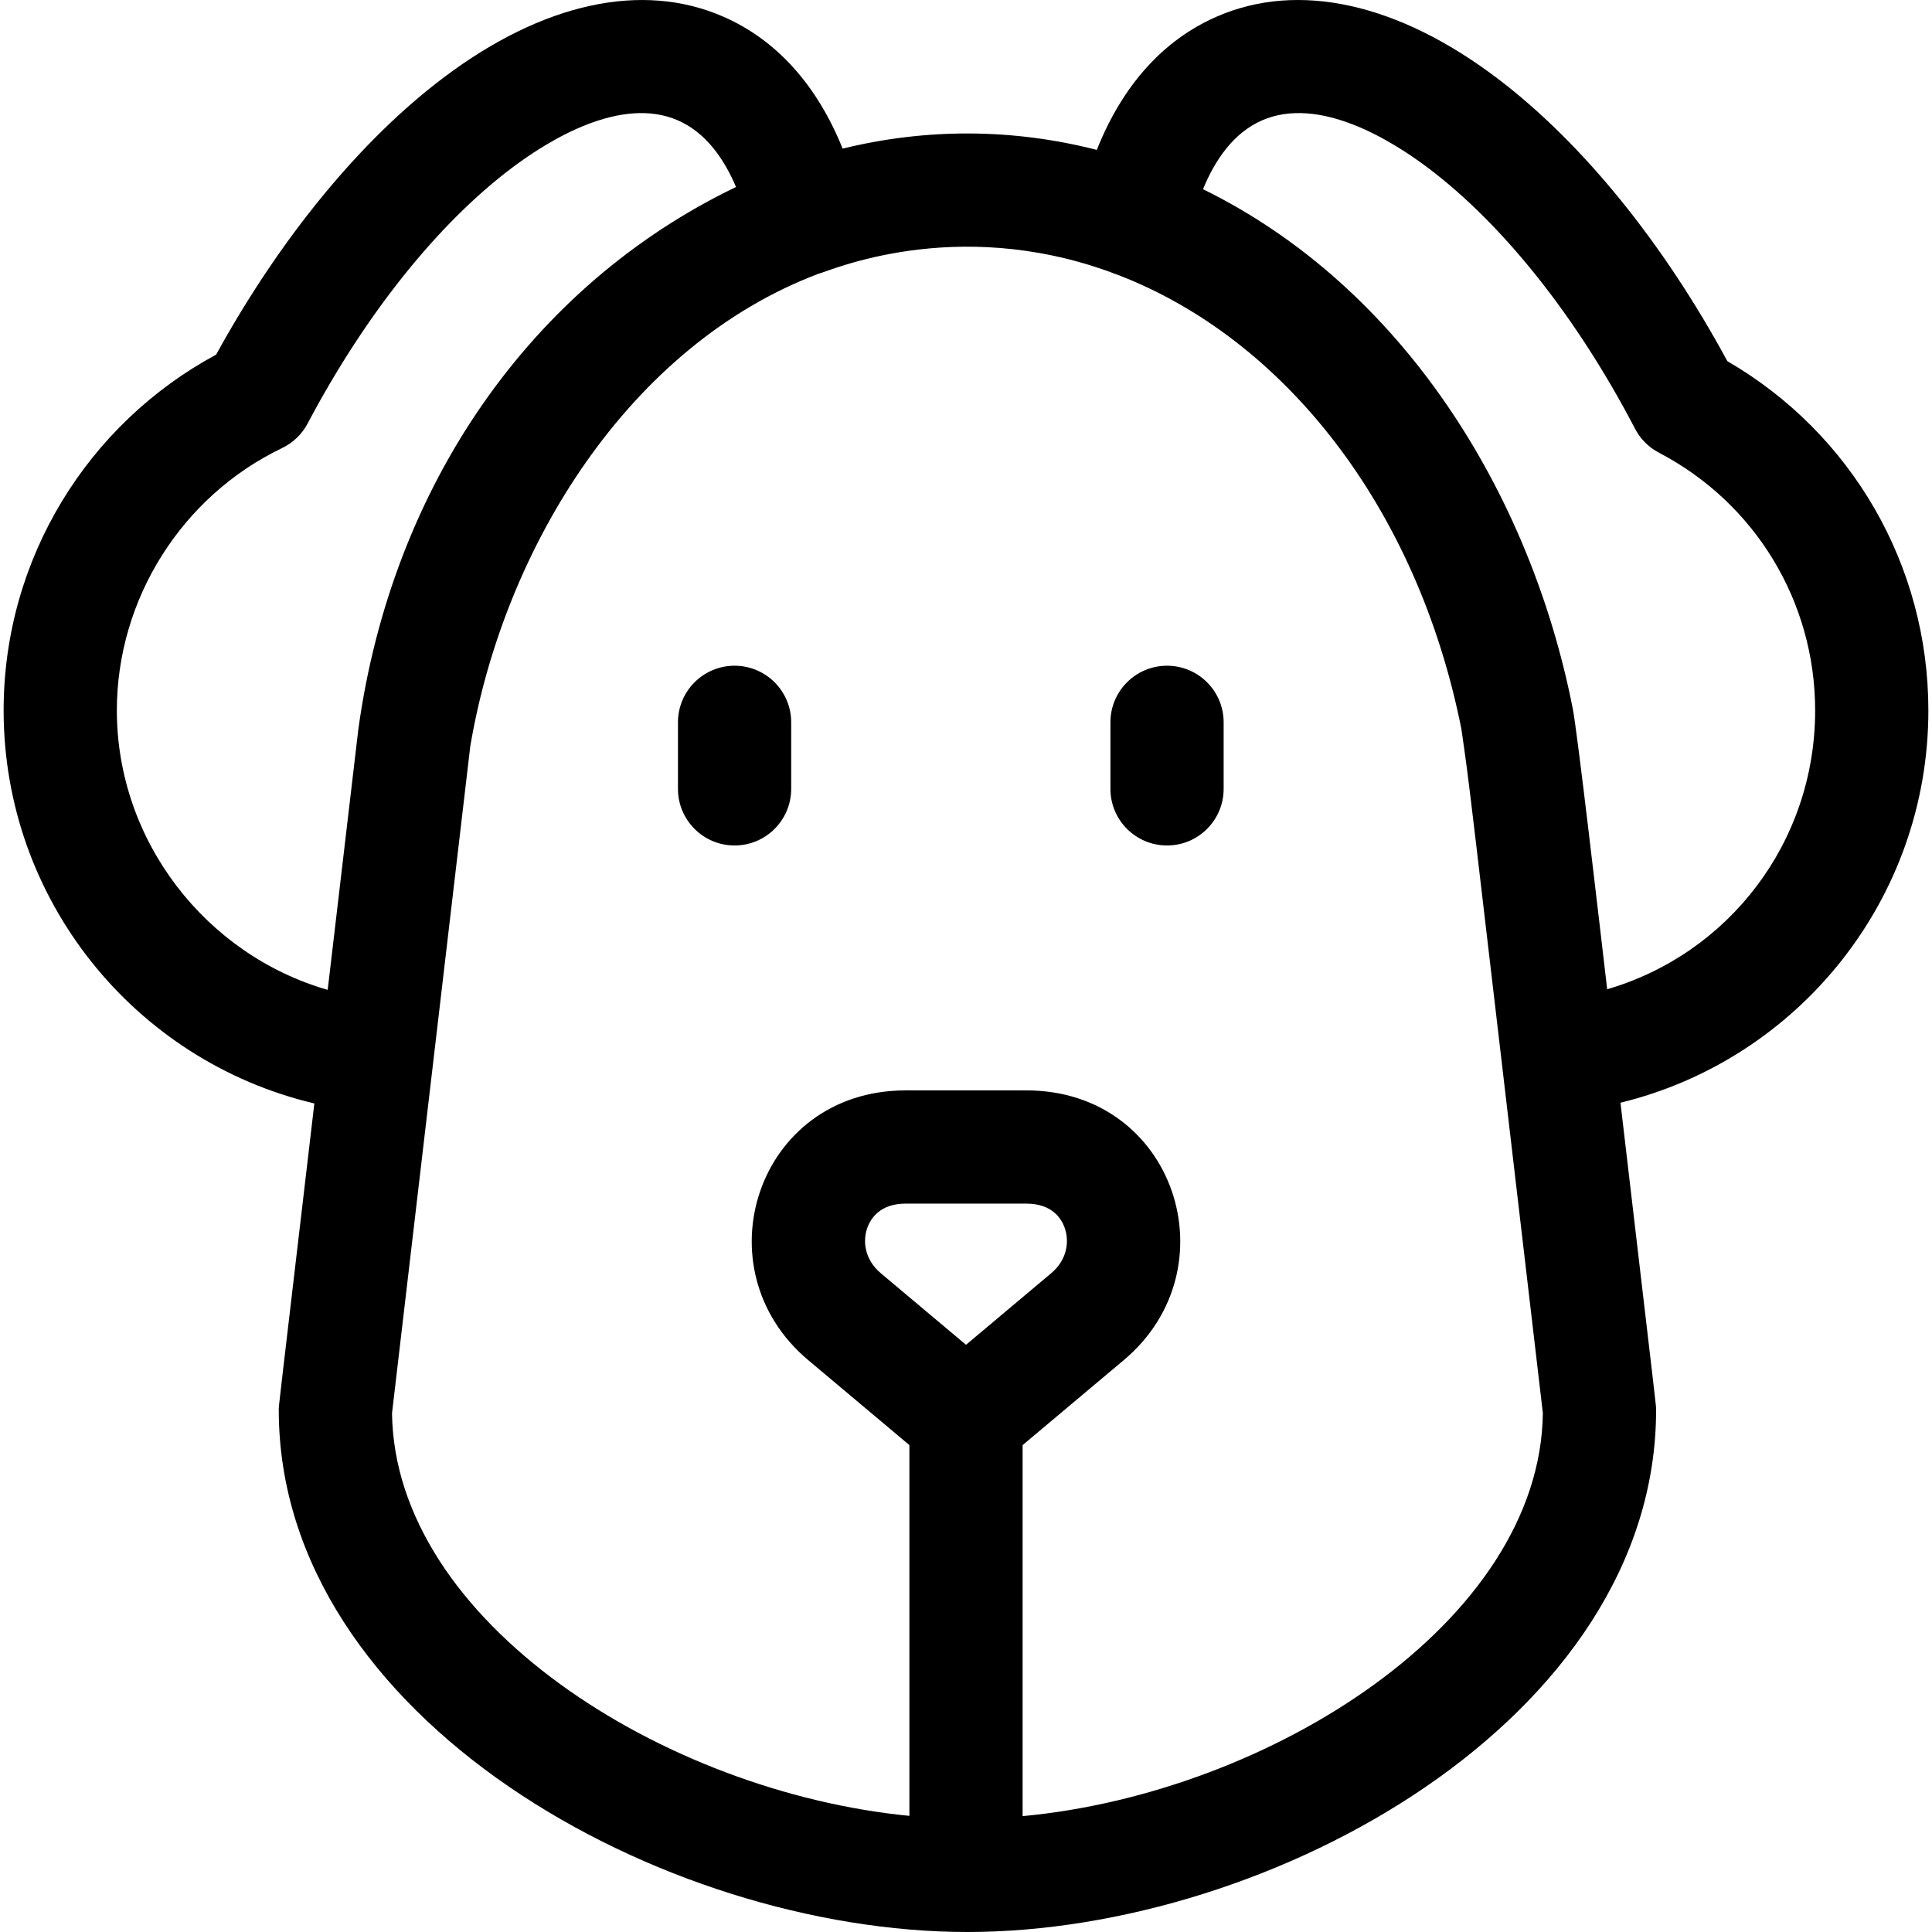
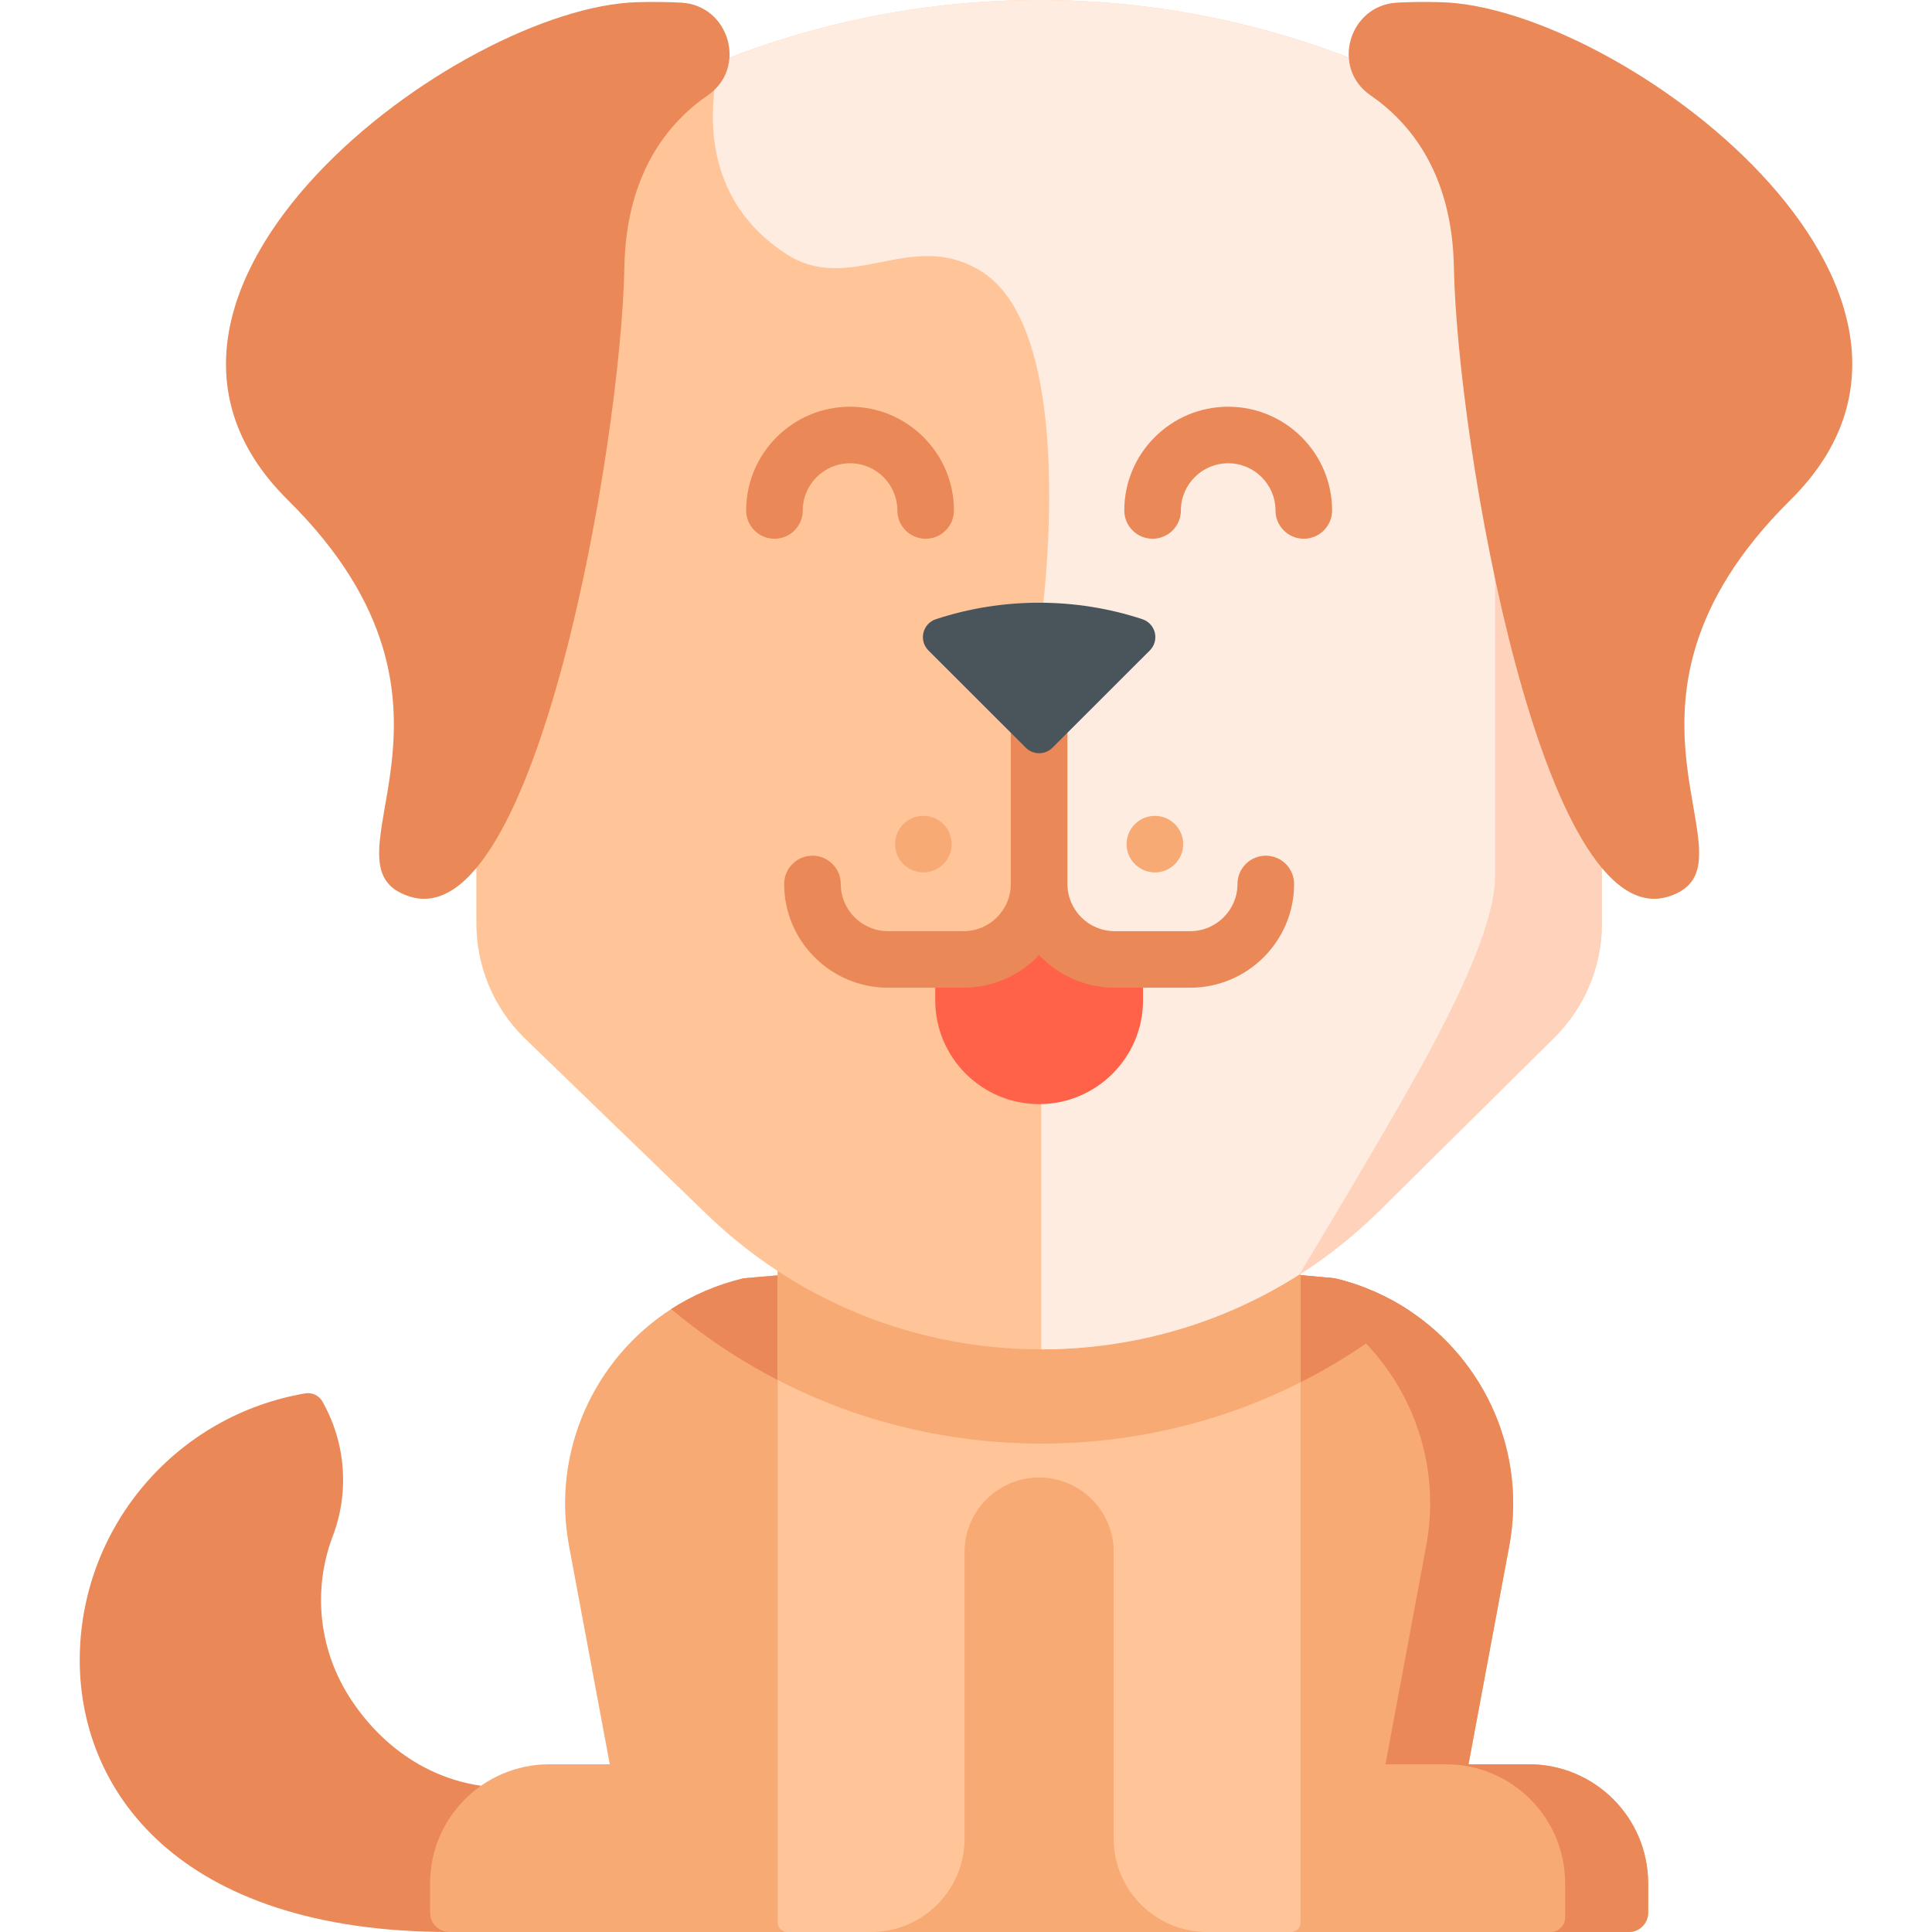
- <svg xmlns="http://www.w3.org/2000/svg" id="Capa_1" enable-background="new 0 0 511.923 511.923" height="512" viewBox="0 0 511.923 511.923" width="512">
+ <svg xmlns="http://www.w3.org/2000/svg" id="Layer_1" enable-background="new 0 0 512 512" height="512" viewBox="0 0 512 512" width="512">
  <g>
-     <path d="m457.694 95.692c-16.99-31.42-38.479-57.887-60.831-74.848-26.394-20.028-52.833-25.87-74.441-16.453-14.229 6.198-25.032 18.291-31.796 35.328-22.206-5.681-45.065-5.807-67.356-.338-6.784-16.857-17.543-28.834-31.663-34.986-21.459-9.357-47.712-3.653-73.927 16.06-22.102 16.619-43.437 42.608-60.412 73.512-33.932 18.289-56.307 53.997-56.307 94.266 0 50.228 34.772 92.921 82.333 104.147-9.98 85.054-9.427 79.876-9.427 81.233 0 81.704 101.76 138.31 182.475 138.31 80.53 0 182.475-56.472 182.475-138.31 0-1.393.505 3.495-9.441-81.422 47.037-11.47 81.585-53.828 81.585-103.958.001-38.379-20.29-73.407-53.267-92.541zm-426.732 92.541c0-29.463 17.184-56.746 43.779-69.506 2.896-1.39 5.27-3.672 6.771-6.512 15.303-28.937 34.551-53.01 54.199-67.785 9.96-7.489 28.908-19.077 43.91-12.536 7.414 3.23 12.247 10.219 15.406 17.653-54.201 26.065-91.153 79.086-100.073 143.646-.064.461-3.174 26.895-8.126 69.094-32.266-9.294-55.866-39.418-55.866-74.054zm225 168.099-22.533-18.931c-4.523-3.8-4.82-8.764-3.59-12.141.862-2.367 3.324-6.336 10.123-6.336h32c6.798 0 9.255 3.958 10.115 6.318 1.234 3.387.941 8.36-3.582 12.16zm15 124.891v-98.311l26.831-22.542c28.854-24.242 13.57-71.447-25.831-71.447-43.97 0-29.047-.036-32.226 0-39.205.189-54.43 47.23-25.605 71.447l26.831 22.542v98.24c-65.135-6.35-136.377-51.487-137.088-106.707 18.829-160.515 20.705-176.406 20.734-176.696 8.959-52.939 42.234-106.309 92.258-125.206 2.923-.694 36.004-15.527 77.454-.411.567.257 1.16.469 1.767.657 44.319 16.989 79.489 61.811 91.144 120.412 2.46 17.236.73 3.487 21.582 181.244-.716 55.436-72.511 100.708-137.851 106.778zm154.892-219.1c-2.167-18.49-7.877-68.063-9.114-74.338-11.274-57.249-45.183-111.744-97.98-137.655 3.153-7.673 8.042-14.926 15.644-18.237 15.14-6.595 34.269 5.218 44.325 12.848 19.768 15 39.052 39.321 54.325 68.506 1.397 2.859 3.678 5.219 6.531 6.709 25.521 13.334 41.376 39.495 41.376 68.275.001 34.903-22.858 64.479-55.107 73.892z" />
-     <path d="m194.641 176.398c-8.284 0-15 6.716-15 15v17.629c0 8.284 6.716 15 15 15s15-6.716 15-15v-17.629c0-8.285-6.716-15-15-15z" />
-     <path d="m309.229 176.398c-8.284 0-15 6.716-15 15v17.629c0 8.284 6.716 15 15 15s15-6.716 15-15v-17.629c0-8.285-6.716-15-15-15z" />
+     <path d="m134.566 473.756c-20.585 0-34.81-12.359-42.43-24.765-7.616-12.406-9.156-27.6-4.184-41.28 4.722-11.889 3.783-25.276-2.562-36.386-.932-1.55-2.724-2.368-4.508-2.064-33.789 5.755-58.982 34.671-59.733 69.161-.776 35.502 25.64 73.578 97.954 73.578z" fill="#ea8857" />
+     <path d="m436.778 499.123v7.752c0 2.837-2.29 5.125-5.13 5.125h-312.54c-2.84 0-5.13-2.288-5.13-5.125v-7.772c0-17.422 14.15-31.548 31.61-31.548h16.01l-10.79-57.822c-4.69-25.115 6.68-49.66 27.07-62.817 5.73-3.696 12.19-6.503 19.2-8.162l11.2-.969h134.75l10.65.969c7.27 1.718 13.95 4.675 19.85 8.591 19.98 13.247 31.07 37.532 26.43 62.387l-10.79 57.822h16.01c17.45.001 31.6 14.137 31.6 31.569z" fill="#f7aa74" />
+     <path d="m436.778 499.123v7.752c0 2.837-2.29 5.125-5.13 5.125h-20.31c1.94-.23 3.45-1.888 3.45-3.886v-8.981c0-17.442-14.15-31.578-31.61-31.578h-16.01l10.79-57.861c4.53-24.256-5.9-47.972-24.95-61.438-6.25-4.416-13.43-7.722-21.32-9.59l-3.71-.879h15.05l10.65.969c7.27 1.718 13.95 4.675 19.85 8.591 19.98 13.247 31.07 37.532 26.43 62.387l-10.79 57.822h16.01c17.45-.001 31.6 14.135 31.6 31.567z" fill="#ea8857" />
+     <path d="m373.528 347.346c-27.35 22.797-61.54 35.224-97.58 35.224-36.2 0-70.63-12.587-98.07-35.654 5.73-3.696 12.19-6.503 19.2-8.162l11.2-.969h134.75l10.65.969c7.27 1.719 13.95 4.676 19.85 8.592z" fill="#ea8857" />
+     <path d="m344.668 335.648v173.854c0 1.379-1.12 2.497-2.5 2.497h-22.26c-13.66 0-24.77-11.089-24.77-24.725v-76.003c0-10.879-8.86-19.72-19.76-19.72s-19.76 8.841-19.76 19.72v76.003c0 13.636-11.11 24.725-24.76 24.725h-22.26c-1.39 0-2.5-1.119-2.5-2.497v-174.603c0-.669.26-1.309.73-1.778s1.15-.719 1.78-.719l133.57.749c1.38.01 2.49 1.129 2.49 2.497z" fill="#ffc599" />
+     <path d="m344.668 335.648v30.659c-21.05 10.639-44.46 16.264-68.72 16.264-24.66 0-48.49-5.834-69.85-16.853v-30.819c0-.669.26-1.309.73-1.778s1.15-.719 1.78-.719l133.57.749c1.38.01 2.49 1.129 2.49 2.497z" fill="#f7aa74" />
+     <path d="m424.518 51.016v193.614c0 11.449-4.46 22.208-12.57 30.299l-46.22 45.754c-24.04 23.806-55.93 36.913-89.78 36.913-33.29 0-64.79-12.727-88.7-35.844l-48.35-46.743c-.03-.02-.06-.05-.09-.08-8.1-8.092-12.57-18.851-12.57-30.299v-191.806c0-2.847 1.62-5.454 4.17-6.713l59.6-29.52c.18-.09.36-.18.55-.25h.01c54.69-21.778 114.93-21.788 169.63-.03.13.06.27.11.39.17l59.6 27.742c2.64 1.229 4.33 3.876 4.33 6.793z" fill="#ffc599" />
+     <path d="m424.518 51.016v193.614c0 11.449-4.46 22.208-12.57 30.299l-46.22 45.754c-6.6 6.533-13.78 12.258-21.44 17.123-20.25 12.887-43.78 19.79-68.34 19.79v-193.155s10.59-75.744-15.74-92.437c-18.7-11.858-34.85 6.693-52.29-4.975-20.44-13.676-20.81-34.935-17.36-50.689h.01c54.69-21.778 114.93-21.788 169.63-.03.13.06.27.11.39.17l35.63 16.583 23.97 11.159c2.64 1.23 4.33 3.877 4.33 6.794z" fill="#ffece1" />
+     <path d="m420.188 44.223-23.97-11.159v199.089c0 11.449-8.45 29.6-16.33 44.495-10.09 19.081-35.6 61.158-35.6 61.158 7.66-4.865 14.84-10.589 21.44-17.123l46.22-45.754c8.11-8.092 12.57-18.851 12.57-30.299v-193.614c0-2.917-1.69-5.564-4.33-6.793z" fill="#ffd2bb" />
+     <path d="m247.845 254.781v10.318c0 15.167 12.352 27.507 27.535 27.507s27.535-12.34 27.535-27.507v-10.318l-27.535-9.99z" fill="#ff6248" />
+     <g fill="#ea8857">
+       <path d="m212.741 135.278c0-6.897 5.623-12.508 12.534-12.508s12.535 5.611 12.535 12.508c0 4.138 3.358 7.492 7.5 7.492s7.5-3.355 7.5-7.492c0-15.159-12.352-27.493-27.535-27.493s-27.534 12.333-27.534 27.493c0 4.138 3.358 7.492 7.5 7.492s7.5-3.354 7.5-7.492z" />
+       <path d="m325.483 107.785c-15.183 0-27.535 12.333-27.535 27.493 0 4.138 3.358 7.492 7.5 7.492s7.5-3.355 7.5-7.492c0-6.897 5.623-12.508 12.535-12.508s12.535 5.611 12.535 12.508c0 4.138 3.358 7.492 7.5 7.492s7.5-3.355 7.5-7.492c0-15.159-12.352-27.493-27.535-27.493z" />
+       <path d="m335.449 226.768c-4.142 0-7.5 3.355-7.5 7.492 0 6.897-5.623 12.508-12.535 12.508h-20c-6.912 0-12.535-5.611-12.535-12.508v-39.91c0-4.138-3.358-7.492-7.5-7.492s-7.5 3.355-7.5 7.492v39.91c0 6.897-5.623 12.508-12.535 12.508h-20c-6.912 0-12.535-5.611-12.535-12.508 0-4.138-3.358-7.492-7.5-7.492s-7.5 3.355-7.5 7.492c0 15.159 12.352 27.493 27.535 27.493h20c7.887 0 15.01-3.329 20.035-8.653 5.025 5.324 12.148 8.653 20.035 8.653h20c15.183 0 27.535-12.333 27.535-27.493 0-4.138-3.358-7.492-7.5-7.492z" />
+     </g>
+     <path d="m306.047 167.687c-.4-1.686-1.648-3.045-3.295-3.589-17.651-5.831-37.093-5.832-54.745 0-1.647.544-2.895 1.902-3.295 3.589-.401 1.687.103 3.46 1.329 4.686l25.802 25.777c.938.937 2.209 1.463 3.536 1.463s2.598-.526 3.536-1.463l25.803-25.777c1.226-1.226 1.73-2.999 1.329-4.686z" fill="#4a555b" />
+     <g fill="#ea8857">
+       <path d="m180.532.701c-3.414-.184-7.267-.235-11.607-.124-47.202 1.217-148.582 76.621-92.64 131.935 55.947 55.314 6.433 96.885 32.275 105.073 33.433 10.592 56.015-119.936 56.908-166.857.474-24.82 11.667-38.293 22.108-45.479 10.531-7.251 5.728-23.856-7.044-24.548z" />
+       <path d="m381.835.576c-4.34-.111-8.193-.06-11.607.124-12.772.692-17.575 17.298-7.042 24.547 10.44 7.187 21.634 20.66 22.107 45.479.894 46.921 23.475 177.45 56.908 166.857 25.841-8.188-23.673-49.759 32.274-105.073 55.942-55.313-45.439-130.717-92.64-131.934z" />
+     </g>
+     <g fill="#f7aa74">
+       <ellipse cx="244.698" cy="223.697" rx="7.5" ry="7.492" />
+       <ellipse cx="306.058" cy="223.703" rx="7.5" ry="7.492" />
+     </g>
  </g>
</svg>
